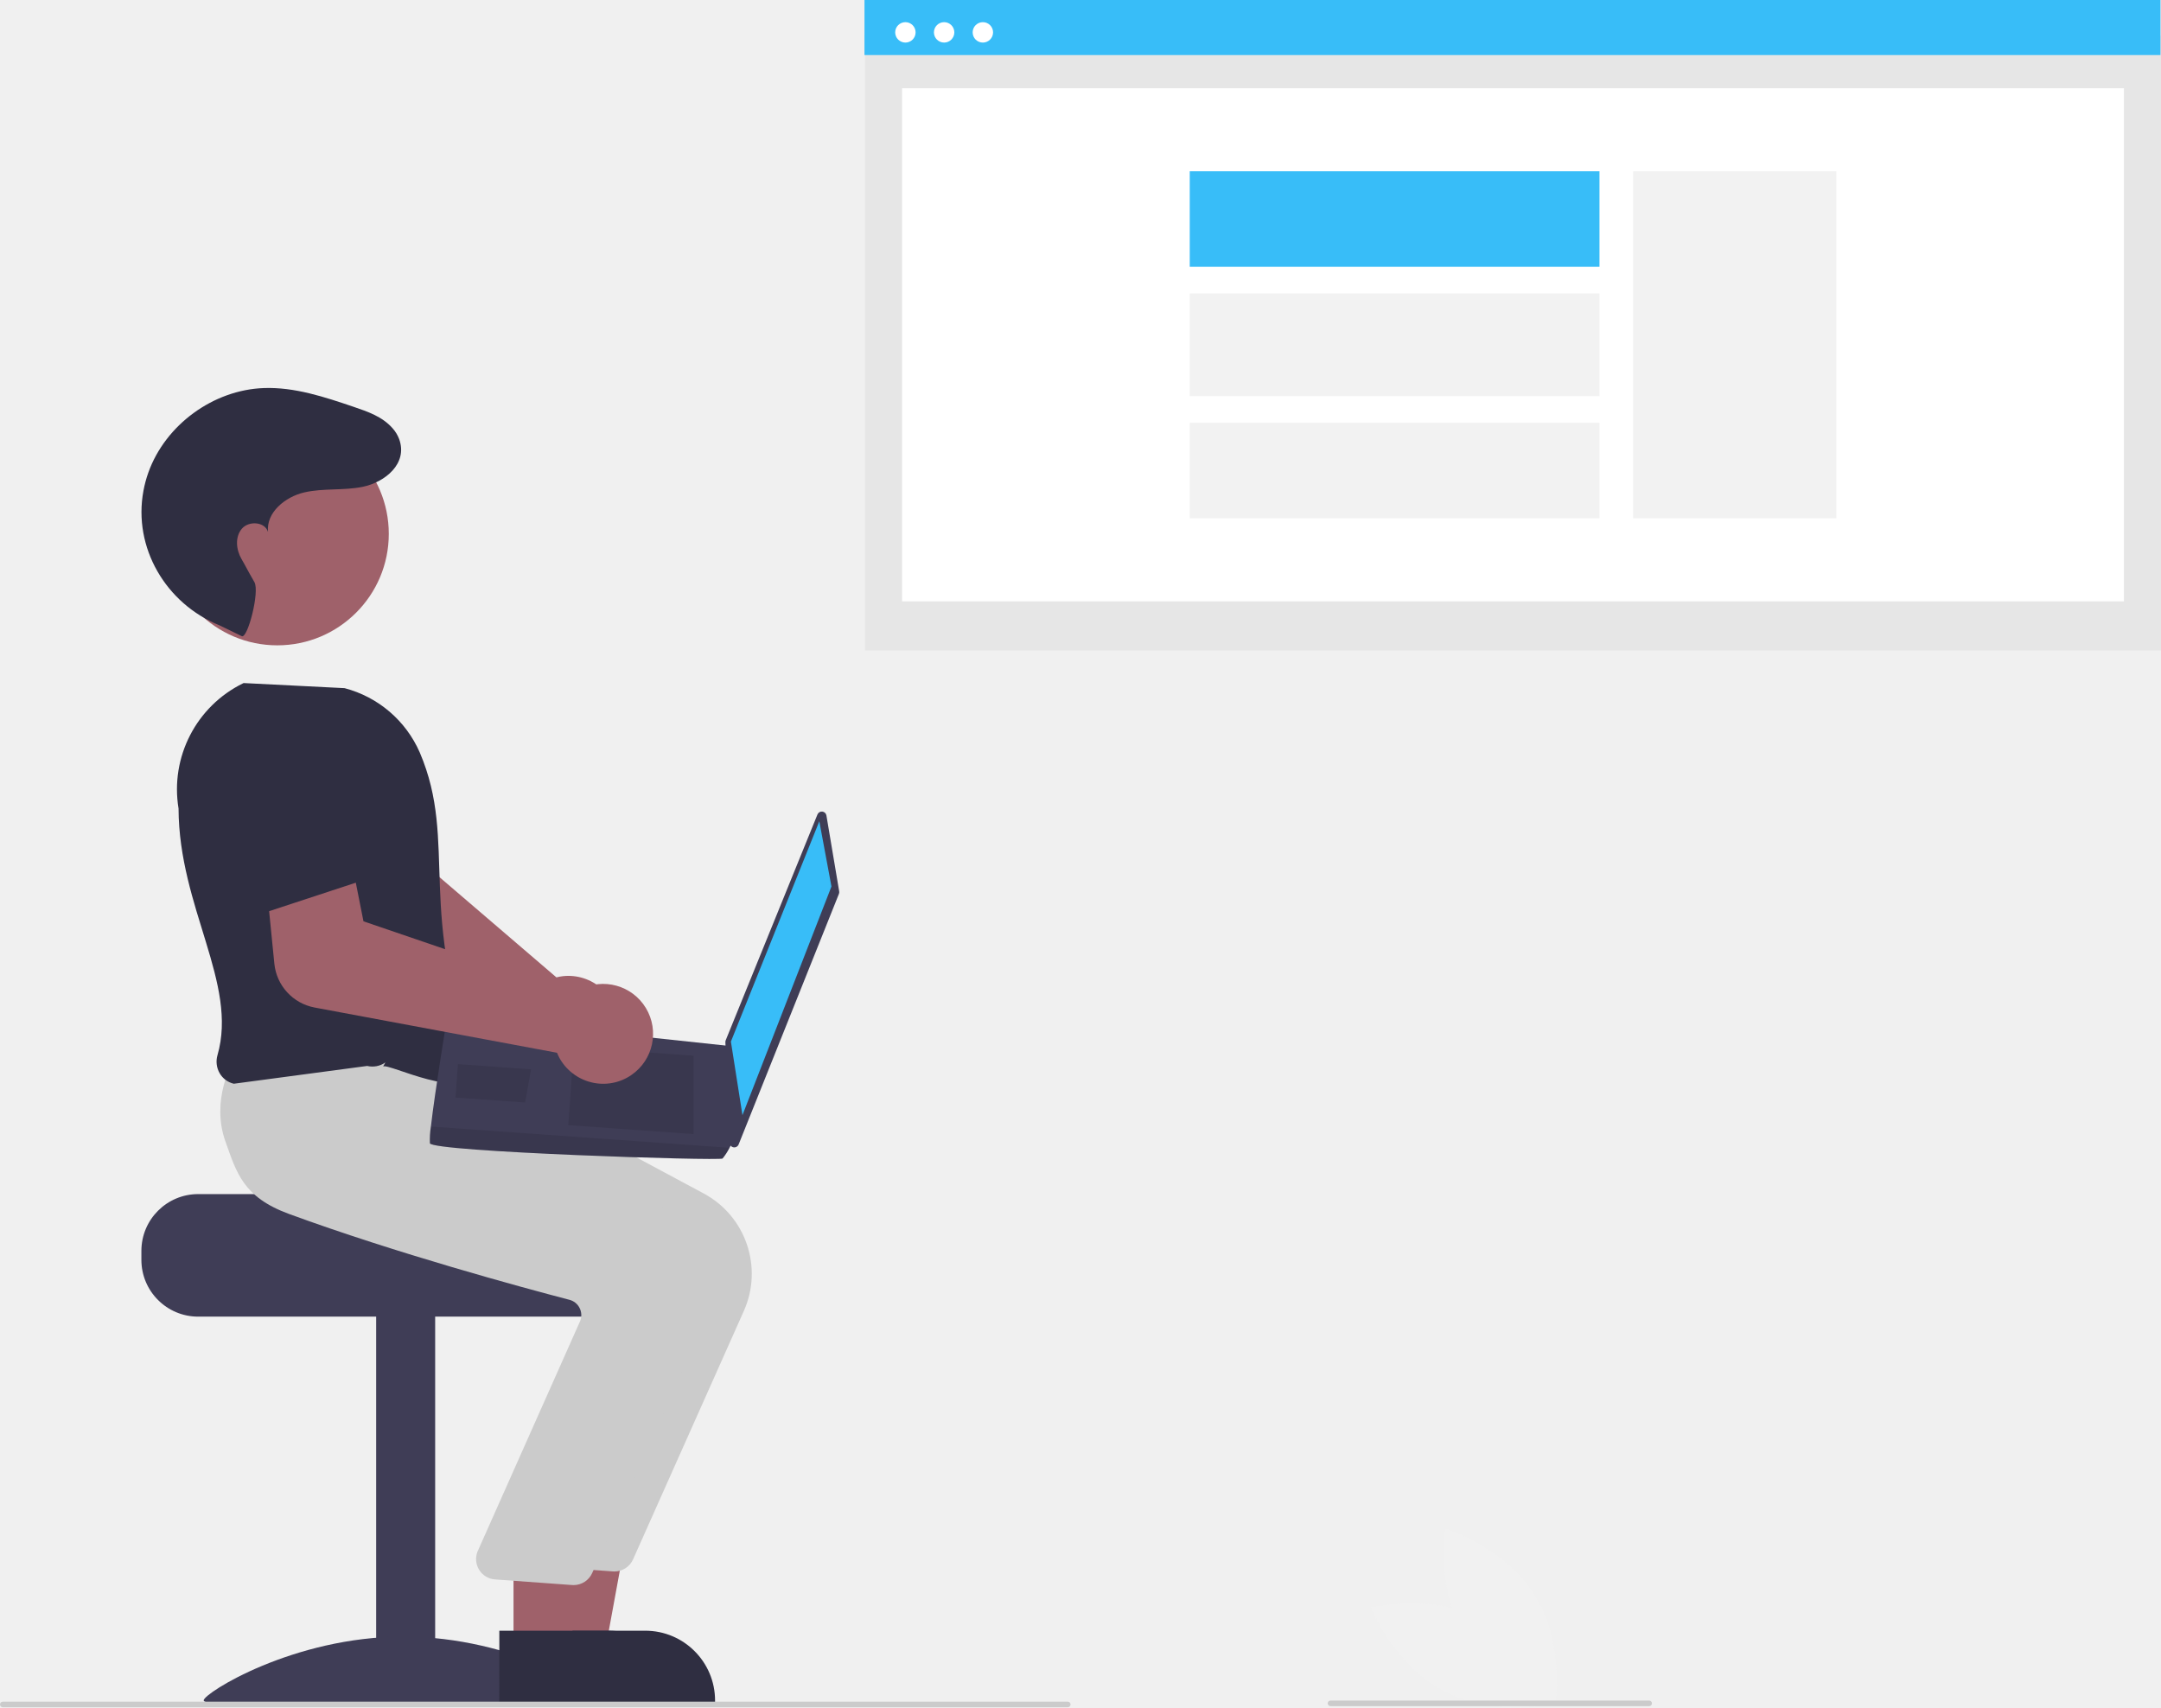
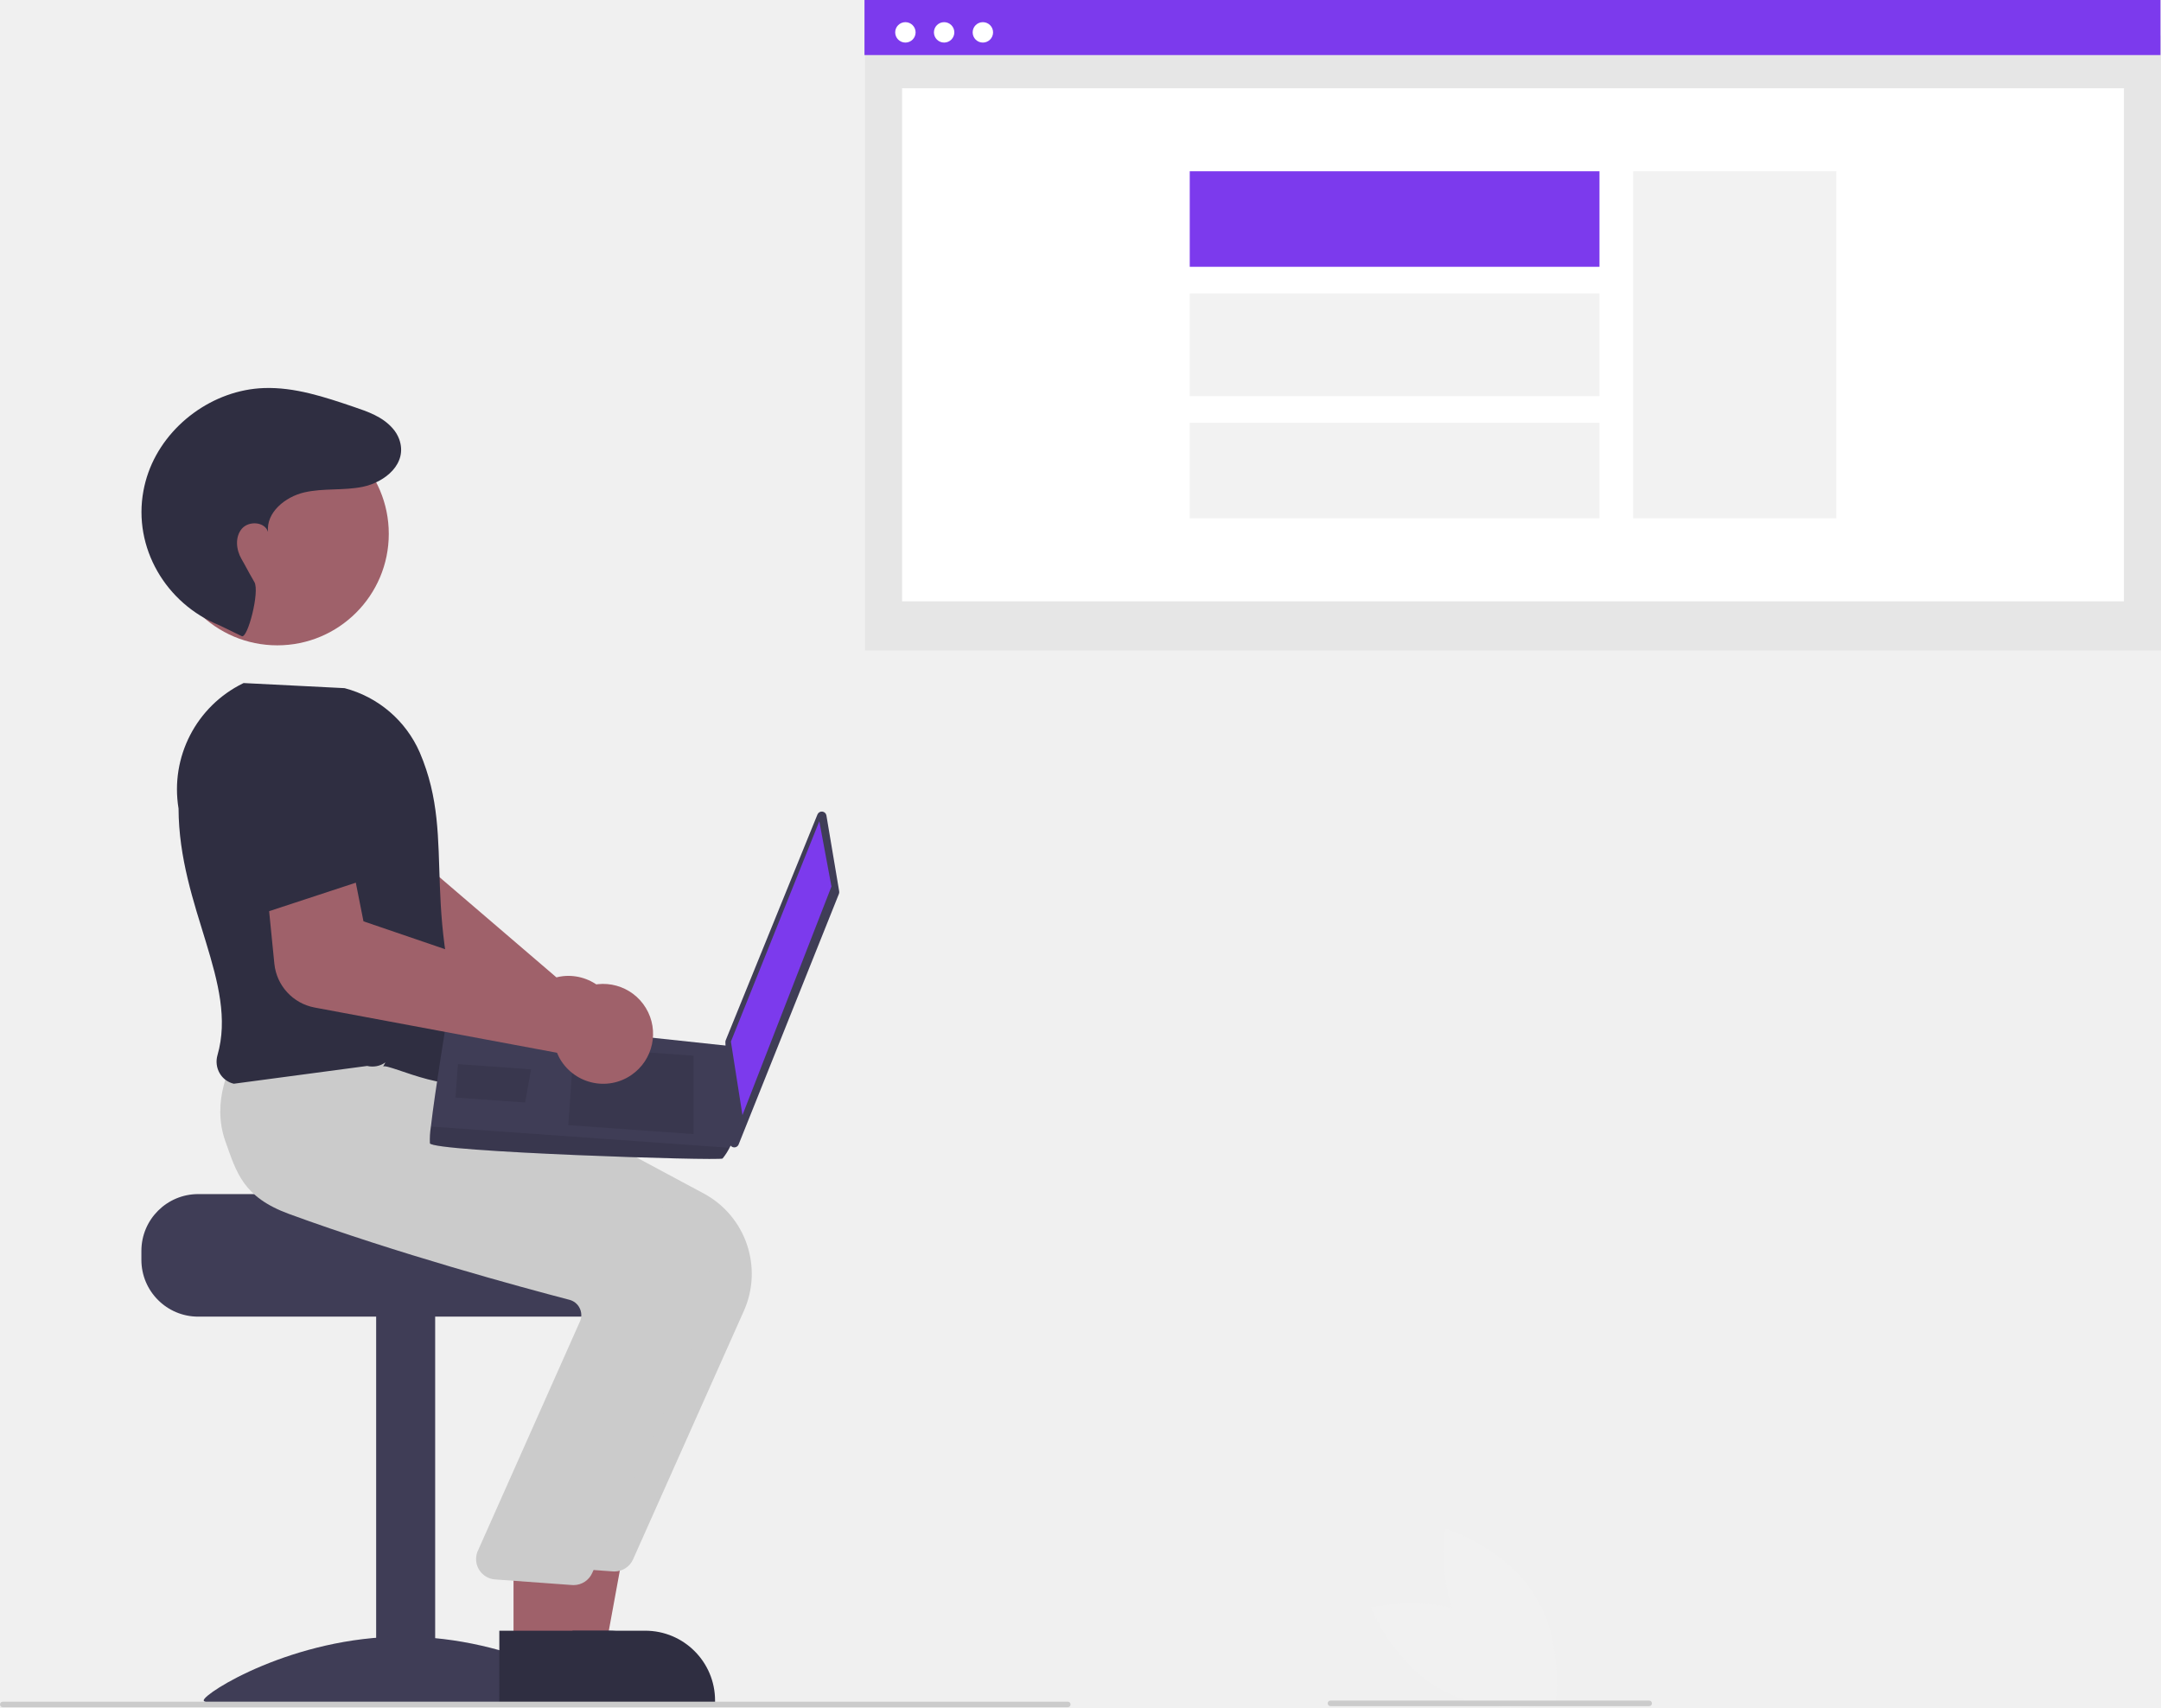
<svg xmlns="http://www.w3.org/2000/svg" data-name="Layer 1" viewBox="0 0 773.114 610.804">
  <rect data-name="Rectangle 62" fill="#e6e6e6" height="220.006" id="e81a7c33-c795-457d-8abc-c4a3c260cd56" width="463.641" x="309.473" y="12.711" />
  <rect data-name="Rectangle 75" fill="#fff" height="183.558" id="be98c830-918a-42d1-b1b0-0085d5874e90" width="437.126" x="322.731" y="31.577" />
-   <rect data-name="Rectangle 80" fill="#38bdf8" height="19.697" id="ea07d9fd-7a34-4098-acd7-056fd1871281" width="463.641" x="309.276" />
+   <rect data-name="Rectangle 80" fill="#7c3aed" height="19.697" id="ea07d9fd-7a34-4098-acd7-056fd1871281" width="463.641" x="309.276" />
  <circle cx="323.913" cy="11.582" data-name="Ellipse 90" fill="#fff" id="b9ed5a45-8896-4ed9-86b4-15f853c9a185" r="3.651" />
  <circle cx="337.77" cy="11.582" data-name="Ellipse 91" fill="#fff" id="a9233a38-f8ba-48e0-88f3-496fd4836d40" r="3.651" />
  <circle cx="351.627" cy="11.582" data-name="Ellipse 92" fill="#fff" id="aa82180f-a6a9-4f5f-82fc-e73106f4ad92" r="3.651" />
  <rect fill="#f2f2f2" height="124.155" width="72.676" x="584.272" y="61.279" />
-   <rect fill="#38bdf8" height="34.175" width="146.59" x="425.64" y="61.277" />
+   <rect fill="#7c3aed" height="34.175" width="146.59" x="425.64" y="61.277" />
  <rect fill="#f2f2f2" height="36.771" width="146.59" x="425.64" y="104.969" />
  <rect fill="#f2f2f2" height="34.175" width="146.59" x="425.64" y="151.257" />
  <path d="M434.646,511.7a17.867,17.867,0,0,0-19.79-17.862,17.202,17.202,0,0,0-2.348.433l-60.464-51.827,3.613-19.475-29.802-9.658-8.985,31.211a18.103,18.103,0,0,0,7.68,20.204l74.381,47.045a17.068,17.068,0,0,0,.091,1.752,17.867,17.867,0,0,0,21.691,15.502,17.382,17.382,0,0,0,2.105-.608A17.92,17.92,0,0,0,434.646,511.7Z" fill="#9f616a" transform="translate(-213.4429 -144.5982)" />
  <path d="M284.325,571.807h77.958c0,2.241,80.345,4.059,80.345,4.059a20.884,20.884,0,0,1,3.426,3.248,20.152,20.152,0,0,1,4.71,12.99v3.248A20.305,20.305,0,0,1,430.466,615.65H284.325a20.315,20.315,0,0,1-20.297-20.297v-3.248A20.326,20.326,0,0,1,284.325,571.807Z" fill="#3f3d56" transform="translate(-213.4429 -144.5982)" />
  <rect fill="#3f3d56" height="136.399" width="21.109" x="134.573" y="470.245" />
  <path d="M429.206,752.939c0,2.554-31.988.988-71.447.988s-71.447,1.566-71.447-.988,31.988-22.806,71.447-22.806S429.206,750.385,429.206,752.939Z" fill="#3f3d56" transform="translate(-213.4429 -144.5982)" />
  <polygon fill="#9f616a" points="196.707 589.916 216.613 589.914 226.084 538.282 196.703 538.284 196.707 589.916" />
  <path d="M405.072,753.811l64.189-.002v-.812a24.984,24.984,0,0,0-24.983-24.984h-.003l-39.205.002Z" fill="#2f2e41" transform="translate(-213.4429 -144.5982)" />
  <path d="M439.924,702.496l39.687-88.996a32.616,32.616,0,0,0-14.32-41.868l-86.083-46.161-39.282-3.341-36.234-3.294-.261.442c-.334.565-8.125,14.021-2.859,28.776,3.995,11.192,14.385,19.934,30.883,25.984,38.507,14.119,82.991,26.187,100.328,30.719a5.604,5.604,0,0,1,3.591,2.857,5.681,5.681,0,0,1,.319,4.545L398.822,694.997a7.307,7.307,0,0,0,6.186,9.79l27.55,2.006q.351.033.699.033A7.302,7.302,0,0,0,439.924,702.496Z" fill="#cbcbcb" transform="translate(-213.4429 -144.5982)" />
  <polygon fill="#9f616a" points="183.716 589.916 203.622 589.914 213.094 538.282 183.713 538.284 183.716 589.916" />
  <path d="M392.082,753.811l64.189-.002v-.812a24.984,24.984,0,0,0-24.983-24.984h-.003l-39.205.002Z" fill="#2f2e41" transform="translate(-213.4429 -144.5982)" />
  <path d="M425.31,707.367l39.687-88.996a32.616,32.616,0,0,0-14.32-41.868l-86.083-46.161-39.282-3.341-28.381-2.462.004-.389c-.334.565-8.125,14.021-2.859,28.776,3.995,11.192,6.266,19.934,22.764,25.984,38.507,14.119,82.991,26.187,100.328,30.719a5.604,5.604,0,0,1,3.591,2.857,5.681,5.681,0,0,1,.319,4.545L384.208,699.868a7.307,7.307,0,0,0,6.186,9.79l27.55,2.006q.351.033.699.033A7.302,7.302,0,0,0,425.31,707.367Z" fill="#cbcbcb" transform="translate(-213.4429 -144.5982)" />
  <path d="M350.517,526.163c1.903-1.346,29.228,12.99,34.1,1.624-22.733-56.833-7.068-81.374-20.993-113.965a40.581,40.581,0,0,0-26.901-23.025l-36.129-1.824-.187.09a42.227,42.227,0,0,0-23.089,44.798c.129,35.469,21.35,62.521,13.93,88.247a8.317,8.317,0,0,0,.786,6.468,7.931,7.931,0,0,0,5.059,3.749l47.705-6.364a8.061,8.061,0,0,0,6.522-1.262Z" fill="#2f2e41" transform="translate(-213.4429 -144.5982)" />
  <circle cx="99.209" cy="190.998" fill="#9f616a" r="39.882" />
  <path d="M299.948,372.203c2.119.927,6.458-15.958,4.515-19.335-2.891-5.022-2.72-4.986-4.639-8.309s-2.348-7.871.137-10.794,8.236-2.536,9.37,1.13c-.73-6.963,6.157-12.559,12.979-14.132s14.017-.596,20.877-1.996c7.961-1.624,16.243-8.297,13.067-17.051a12.33,12.33,0,0,0-2.405-3.952c-3.67-4.126-8.803-5.888-13.822-7.591-10.441-3.544-21.168-7.132-32.187-6.741-18.105.643-35.22,13.159-41.32,30.218a42.473,42.473,0,0,0-1.759,6.536c-3.782,20.337,8.028,40.397,27.209,48.141Z" fill="#2f2e41" transform="translate(-213.4429 -144.5982)" />
  <path d="M509.097,436.337l4.573,27.156a1.672,1.672,0,0,1-.096.899l-35.88,89.653a1.672,1.672,0,0,1-3.222-.551l-1.52-36.027a1.672,1.672,0,0,1,.121-.7l32.827-80.782a1.672,1.672,0,0,1,3.197.352Z" fill="#3f3d56" transform="translate(-213.4429 -144.5982)" />
-   <polygon fill="#38bdf8" points="293.114 293.823 297.46 317.153 265.619 398.964 261.485 372.647 293.114 293.823" />
+   <polygon fill="#7c3aed" points="293.114 293.823 297.46 317.153 265.619 398.964 261.485 372.647 293.114 293.823" />
  <path d="M367.247,553.628c.783,3.058,103.64,6.369,104.707,5.444a21.674,21.674,0,0,0,2.474-3.828c1.078-1.925,2.076-3.856,2.076-3.856l-1.69-32.529L373.492,508.031s-4.483,27.146-5.89,39.617A29.957,29.957,0,0,0,367.247,553.628Z" fill="#3f3d56" transform="translate(-213.4429 -144.5982)" />
  <polygon opacity="0.1" points="248.114 377.702 248.123 405.727 203.309 402.541 205.292 374.657 248.114 377.702" style="isolation:isolate" />
  <polygon opacity="0.1" points="189.717 382.557 189.988 382.523 187.872 394.437 162.975 392.667 163.825 380.716 189.717 382.557" style="isolation:isolate" />
  <path d="M367.247,553.628c.783,3.058,103.64,6.369,104.707,5.444a21.674,21.674,0,0,0,2.474-3.828l-106.826-7.596A29.957,29.957,0,0,0,367.247,553.628Z" opacity="0.1" style="isolation:isolate" transform="translate(-213.4429 -144.5982)" />
  <path d="M325.946,505.051l86.764,16.192a17.078,17.078,0,0,0,.734,1.593,17.906,17.906,0,0,0,11.491,8.973,17.72,17.72,0,0,0,14.399-2.609,17.864,17.864,0,0,0-18.475-30.512,17.168,17.168,0,0,0-2.02,1.272l-75.361-25.744-3.857-19.429L308.361,456.856l3.239,32.57A17.767,17.767,0,0,0,325.946,505.051Z" fill="#9f616a" transform="translate(-213.4429 -144.5982)" />
  <path d="M307.302,471.383l45.422-14.929-10.596-30.423a18.135,18.135,0,0,0-20.107-11.924h0a18.135,18.135,0,0,0-15.153,18.089Z" fill="#2f2e41" transform="translate(-213.4429 -144.5982)" />
  <path d="M595.443,755.402h-381a1,1,0,1,1,0-2h381a1,1,0,0,1,0,2Z" fill="#cbcbcb" transform="translate(-213.4429 -144.5982)" />
  <path d="M743.65,723.895c18.274,9.457,26.398,30.049,26.398,30.049s-21.503,5.258-39.777-4.199-26.398-30.049-26.398-30.049S725.376,714.438,743.65,723.895Z" fill="#f1f1f1" transform="translate(-213.4429 -144.5982)" />
  <path d="M737.806,730.708c10.905,17.449,32.086,23.881,32.086,23.881s3.501-21.858-7.403-39.306-32.086-23.881-32.086-23.881S726.901,713.259,737.806,730.708Z" fill="#f1f1f1" transform="translate(-213.4429 -144.5982)" />
  <path d="M803.443,755.005h-114a1,1,0,0,1,0-2h114a1,1,0,0,1,0,2Z" fill="#cbcbcb" transform="translate(-213.4429 -144.5982)" />
</svg>
